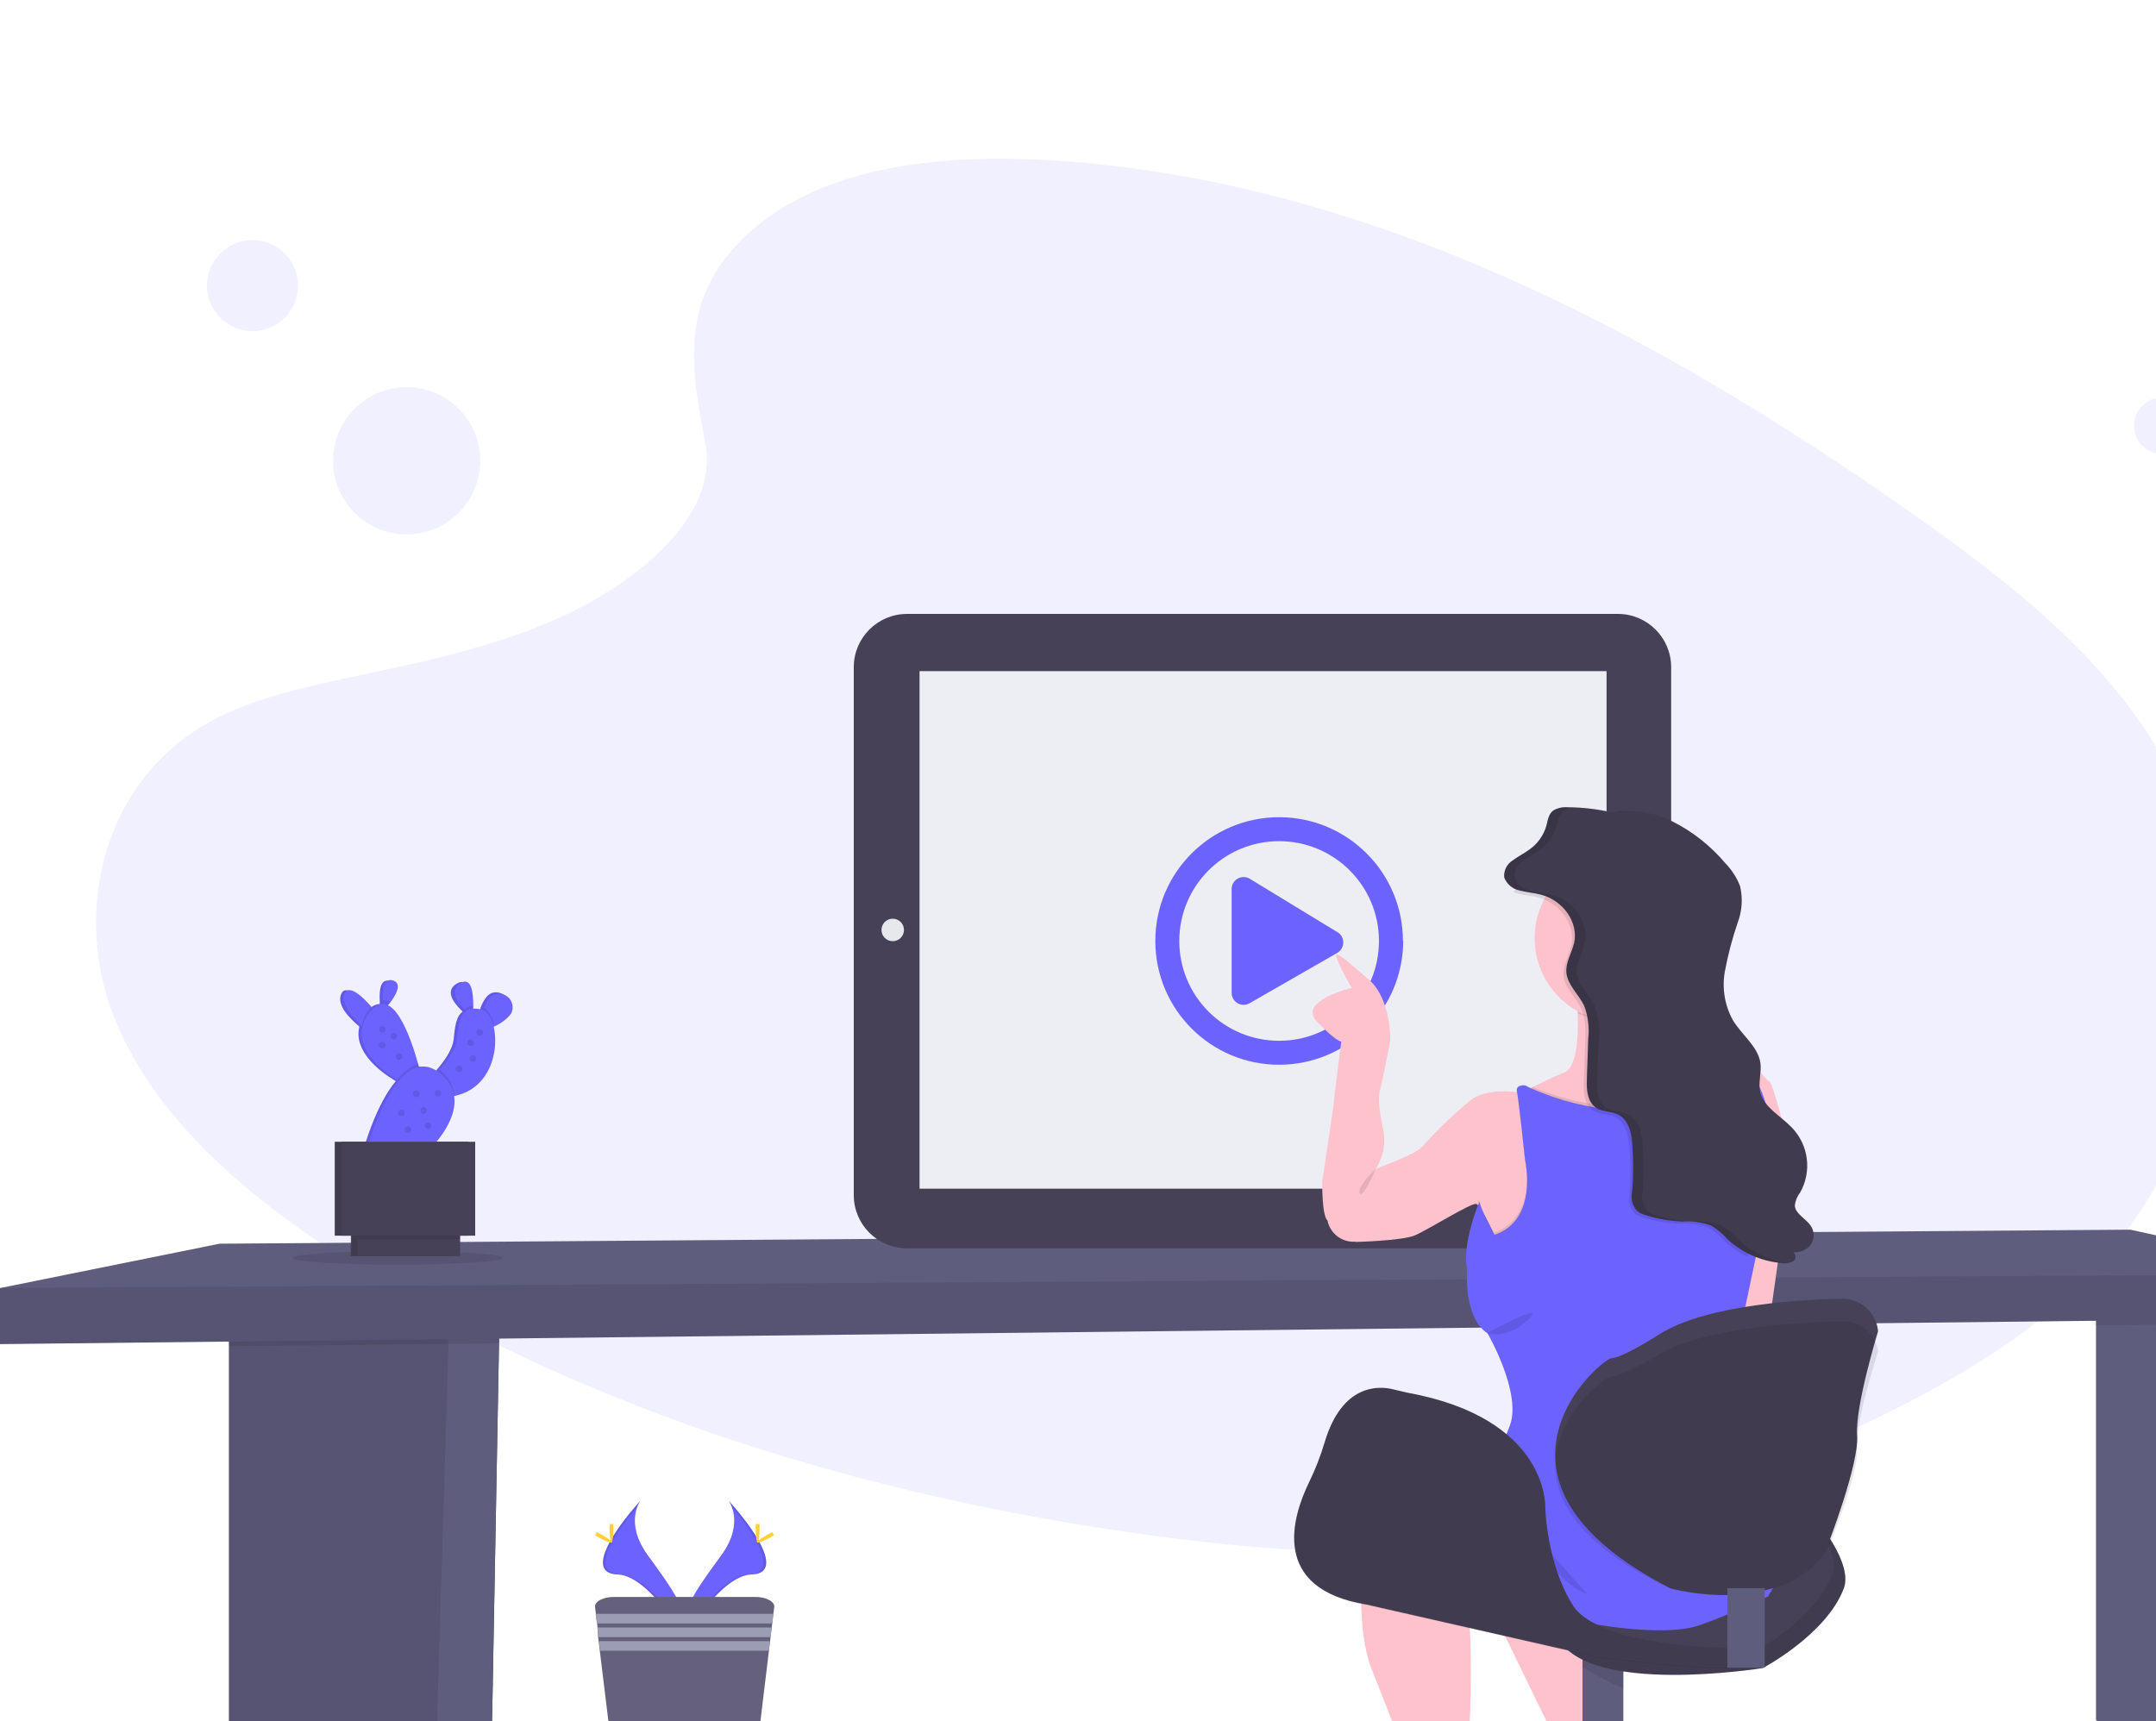
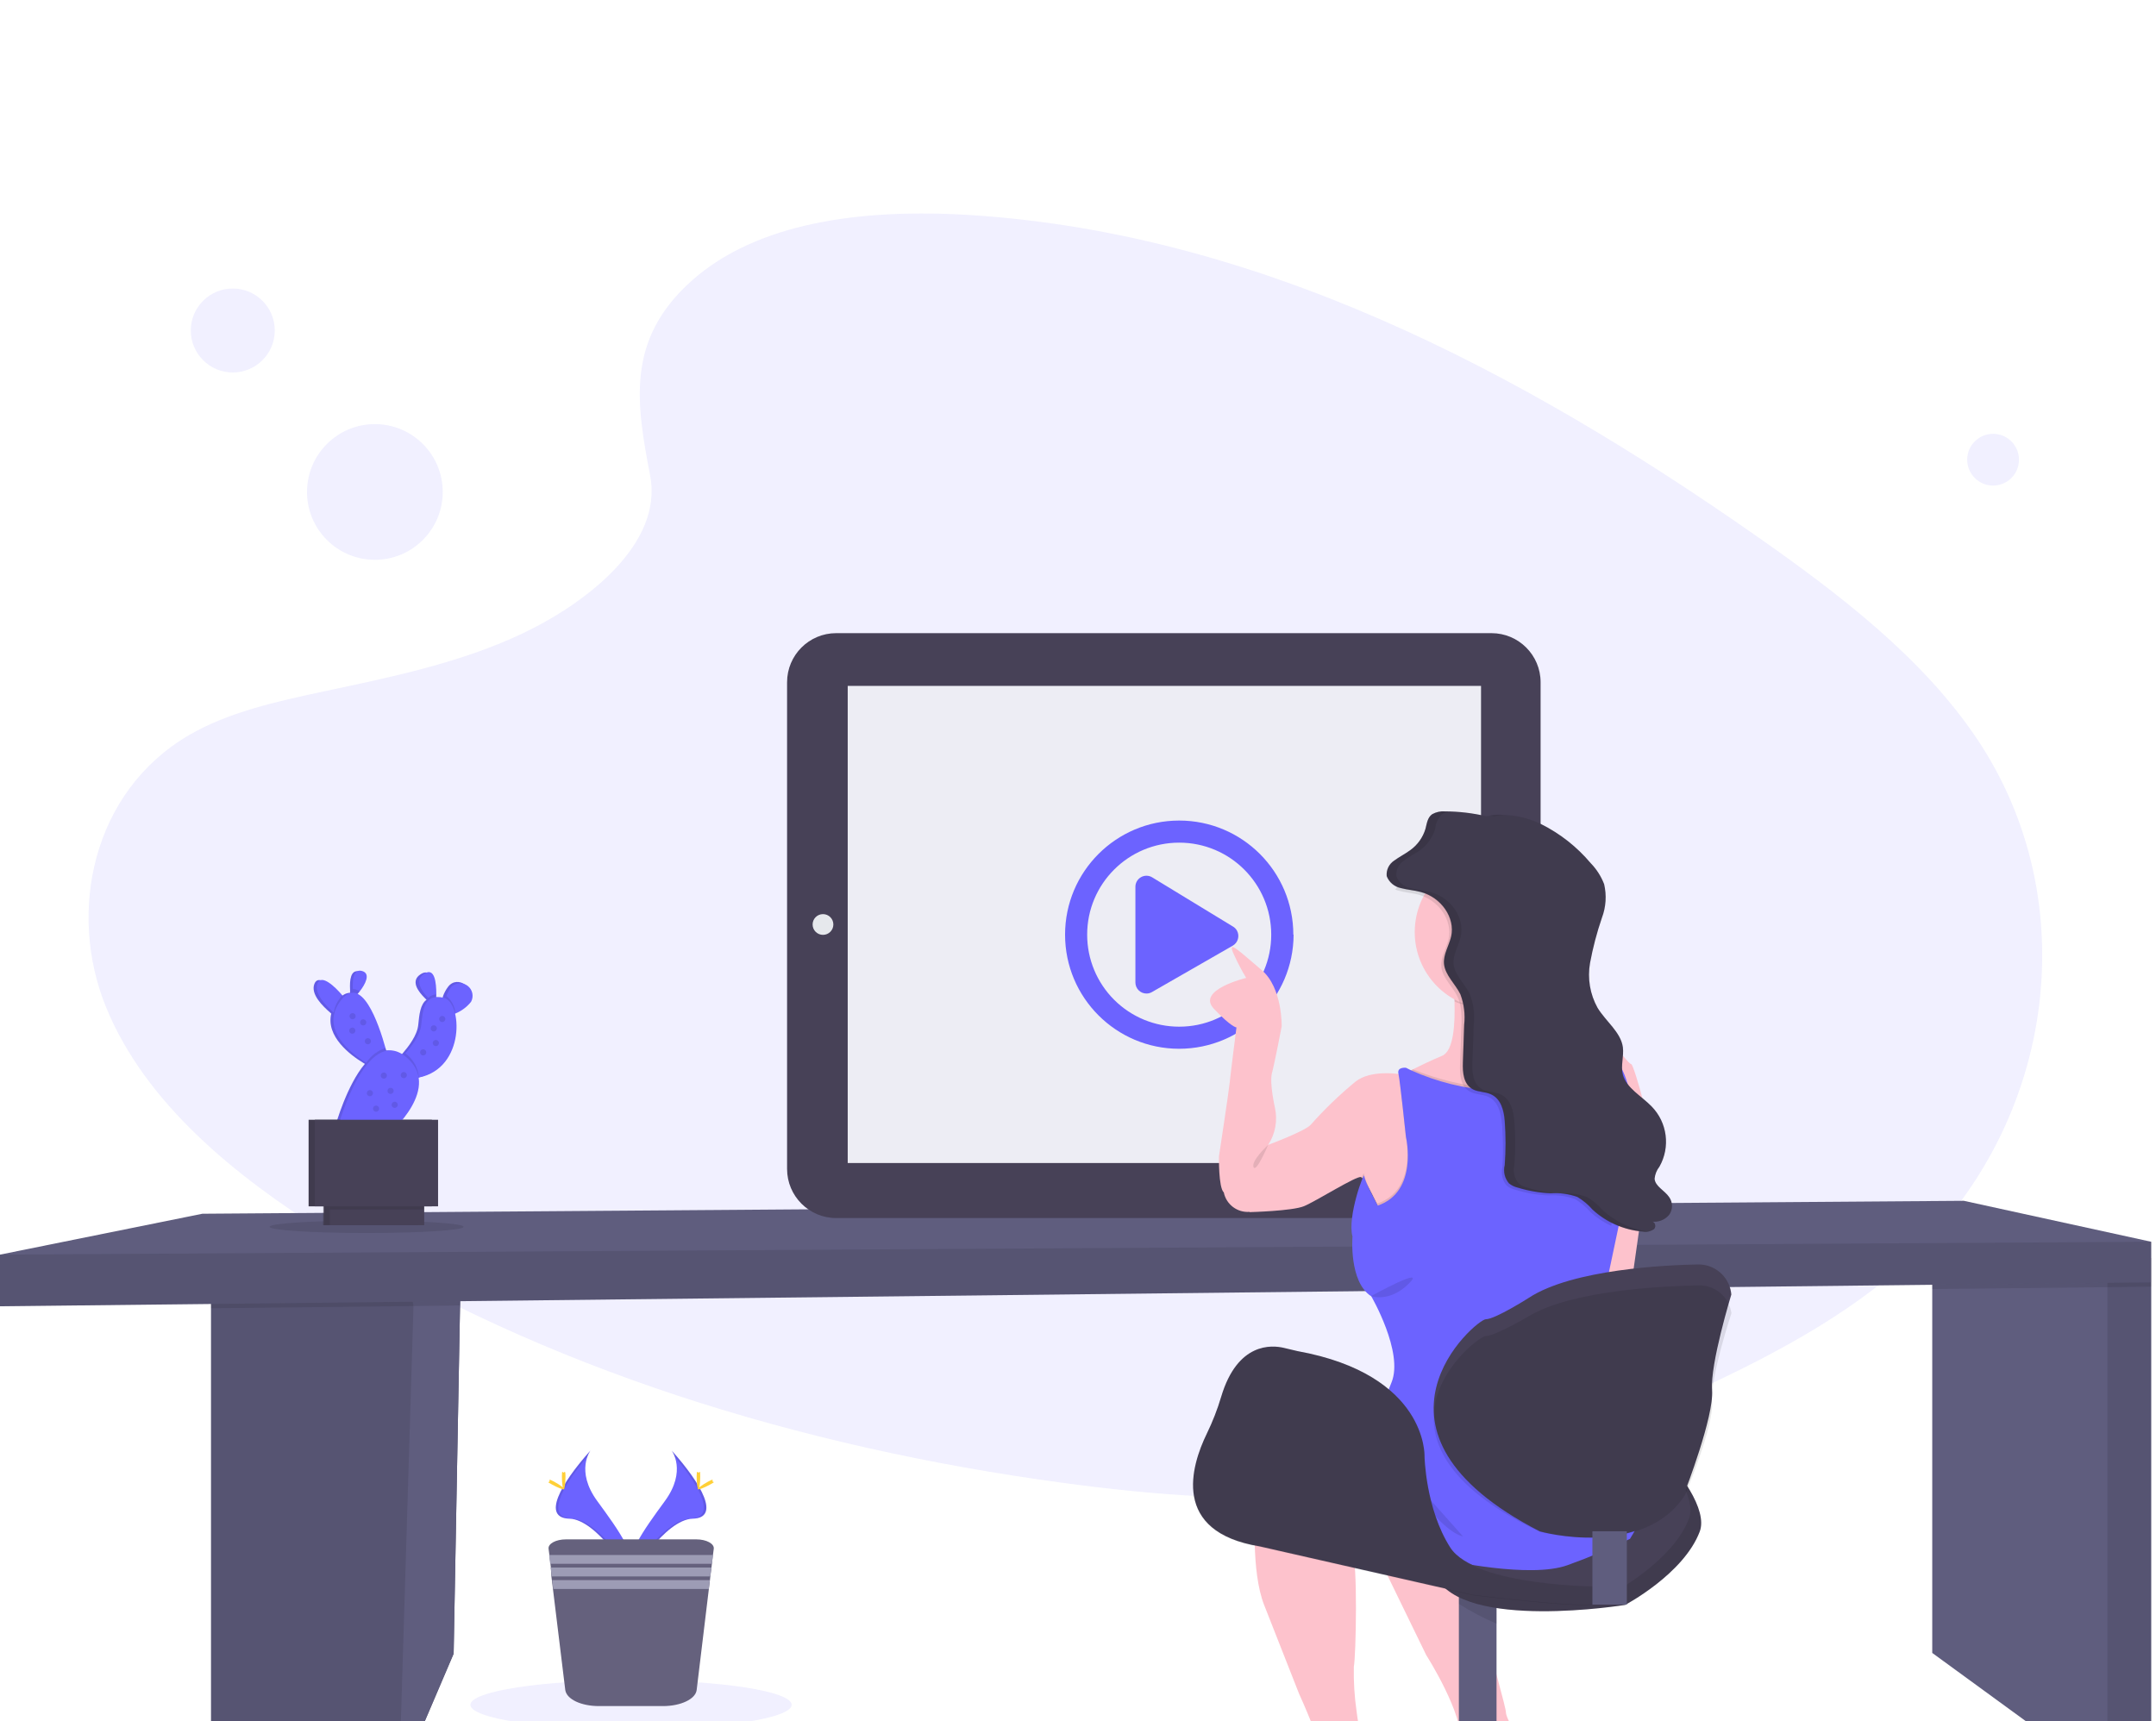
- <svg xmlns="http://www.w3.org/2000/svg" width="319.29" height="254.8" viewBox="0 0 295 192">
+ <svg xmlns="http://www.w3.org/2000/svg" width="319.29" height="254.8" viewBox="0 0 320 192">
  <g id="Layer_2" data-name="Layer 2">
    <g id="Create_Button" data-name="Create Button">
      <g style="clip-path:url(#clip-path)">
        <g id="undraw_press_play_bx2d">
          <path d="M51.91,2.5C61.74-6.27,77.19-8,91.25-7.36c44.15,2.2,84,23.52,118.49,47.63C222.22,49,234.51,58.4,242.61,70.42c16.49,24.47,11.6,58.37-11.33,78.53-7.8,6.86-17.26,12.12-27,16.78-17.25,8.29-35.89,14.94-55.49,16.83-14,1.35-28.12.26-42-1.63C68,175.67,29.88,164-2,144.11c-14-8.73-27.21-19.59-33-33.72s-2.07-32,12.24-40.4c5.92-3.46,13-5,19.91-6.49,10.19-2.16,20.55-4.29,29.74-8.68,9.5-4.53,20.75-13.3,18.86-23.33C43.69,20.72,42.09,11.25,51.91,2.5Z" transform="translate(50.76 7.49)" style="fill:#6c63ff;opacity:0.1;isolation:isolate" />
          <circle cx="55.64" cy="41.35" r="10.07" style="fill:#6c63ff;opacity:0.1;isolation:isolate" />
          <circle cx="34.55" cy="17.38" r="6.23" style="fill:#6c63ff;opacity:0.1;isolation:isolate" />
          <circle cx="295.82" cy="36.56" r="3.84" style="fill:#6c63ff;opacity:0.1;isolation:isolate" />
          <ellipse cx="220.5" cy="252.12" rx="26.92" ry="2.68" style="fill:#6c63ff;opacity:0.1;isolation:isolate" />
          <polygon points="68.4 155.75 68.28 162.12 67.33 213.81 59.23 232.77 31.32 233.09 31.32 158.68 60.45 156.38 68.4 155.75" style="fill:#5f5d7e" />
          <polygon points="68.4 155.75 68.28 162.12 67.33 213.81 59.23 232.77 31.32 233.09 31.32 158.68 60.45 156.38 68.4 155.75" style="opacity:0.1;isolation:isolate" />
          <polygon points="68.4 155.75 68.28 162.12 67.33 213.81 59.23 232.77 61.37 162.24 61.36 162.2 60.45 156.38 68.4 155.75" style="fill:#5f5d7e" />
          <polygon points="60.45 156.38 68.4 155.75 68.28 162.12 61.36 162.2 31.32 162.53 31.32 158.68 60.45 156.38" style="opacity:0.1;isolation:isolate" />
          <polygon points="319.29 158.68 319.29 232.66 312.79 232.66 286.79 213.7 286.79 156.59 310.02 154.41 311.45 155.07 312.79 155.69 319.29 158.68" style="fill:#5f5d7e" />
          <rect x="312.79" y="155.07" width="6.5" height="77.59" style="opacity:0.1;isolation:isolate" />
          <polygon points="319.29 155.07 319.29 159.32 312.79 159.4 286.79 159.68 286.79 156.59 310.02 154.41 311.45 155.07 312.79 155.69 312.79 155.07 319.29 155.07" style="opacity:0.1;isolation:isolate" />
          <polygon points="319.29 152.66 319.29 158.68 0 162.24 0 154.57 30.04 148.5 291.48 146.58 319.29 152.66" style="fill:#5f5d7e" />
          <polygon points="319.29 152.66 319.29 158.68 0 162.24 0 154.57 319.29 152.66" style="opacity:0.1;isolation:isolate" />
          <rect x="116.82" y="62.31" width="111.84" height="86.83" rx="7.29" style="fill:#474157" />
          <rect x="125.82" y="70.14" width="94" height="70.83" style="fill:#ededf4" />
          <circle cx="122.15" cy="105.56" r="1.54" style="fill:#e6e8ec" />
          <circle cx="223.98" cy="105.73" r="2.54" style="fill:#e6e8ec" />
          <path d="M132.2,98.35l-12-7.31a1.64,1.64,0,0,0-2.44,1.43v14.21a1.64,1.64,0,0,0,1.65,1.64,1.58,1.58,0,0,0,.79-.21l12-6.89a1.66,1.66,0,0,0,.63-2.25A1.63,1.63,0,0,0,132.2,98.35Zm9,1.23a16.94,16.94,0,1,0-16.94,16.94h0A17,17,0,0,0,141.24,99.58Zm-30.6,0a13.66,13.66,0,1,1,13.66,13.66h0a13.65,13.65,0,0,1-13.66-13.66Z" transform="translate(50.76 7.49)" style="fill:#6c63ff" />
          <path d="M206.17,155.23a3.67,3.67,0,0,0-.36-1.12c.24-.83.4-1.34.4-1.34a1.81,1.81,0,0,0,0-.32,4.9,4.9,0,0,0-5-4.11c-1.92,0-5.55.16-9.59.61.23-1.61.51-3.54.8-5.53l.52.06a2.48,2.48,0,0,1,.38,0h.17a1.75,1.75,0,0,0,1.17-.36.69.69,0,0,0,0-1,.66.66,0,0,0-.22-.15,2.87,2.87,0,0,0,2.5-1,2.25,2.25,0,0,0,0-2.6c-.68-1-2.11-1.6-2.18-2.73a3.39,3.39,0,0,1,.72-1.78,7.44,7.44,0,0,0-1.17-8.93,16.83,16.83,0,0,0-1.42-1.26,23.47,23.47,0,0,0-1.66-5c-.28-.09-.76-.7-1.22-1.22a6.47,6.47,0,0,0,0-1.32c-.34-2.24-2.56-3.83-3.78-5.81a10.05,10.05,0,0,1-1.13-6.66A46.34,46.34,0,0,1,186.83,97a8.53,8.53,0,0,0,.34-5,9.09,9.09,0,0,0-2.06-3.1,23.5,23.5,0,0,0-7.33-5.76,14.65,14.65,0,0,0-6.48-1.38h0l-.35,0h-.25l-.25,0-.26,0h0c-.27,0-.54.08-.81.14a27.58,27.58,0,0,0-5.93-.67h-.26a3,3,0,0,0-1.69.4c-.71.5-.8,1.38-1,2.16a5.92,5.92,0,0,1-2.3,3.19c-.76.55-1.66,1-2.39,1.54a2.44,2.44,0,0,0-1.1,2.29,2.49,2.49,0,0,0,1.6,1.56l-.28.35.46.16c1,.28,2,.32,3,.58a7.3,7.3,0,0,1,.79.26,11.2,11.2,0,0,0-1.32,5.28,11.38,11.38,0,0,0,5.95,10v.32c.1,3.33-.15,7.39-1.86,8.08s-3.34,1.46-4.34,2l-.32.17c-.27-.13-.53-.25-.79-.39,0,0-1.36-.16-1.12.88,0,0-4.11-.64-6.36,1.11a57.65,57.65,0,0,0-6.68,6.38c-.73.95-6.34,3-6.34,3a7.19,7.19,0,0,0,1-5.49s-.85-3.65-.44-5.12,1.44-6.9,1.44-6.9.15-5.73-3-8.36-5.3-4.79-4.09-2.24a31.76,31.76,0,0,0,1.77,3.43s-7.49,1.77-4.83,4.55,3.38,2.77,3.38,2.77-.89,6.85-1.05,8.13-1.6,11-1.6,11-.08,4.62.73,5.34a3.62,3.62,0,0,0,3.86,2.87s6.35-.16,8.12-.87,7.88-4.54,8.53-4.3a.25.25,0,0,1,.12.08.47.47,0,0,1,.1.1c-.64,1.41-2.15,6.22-1.51,8.58,0,0-.56,6.69,2.82,8.84,0,0,4.9,8.29,3.05,12.74-.14.36-.27.7-.4,1-2.81-2.33-7.09-4.47-13.64-5.66-.67-.12-1.33-.27-2-.43-1.86-.45-7-.86-9.41,7.23a35.74,35.74,0,0,1-2.16,5.47,18.16,18.16,0,0,0-2,7.48c-.05,3.87,1.95,7.7,9.2,9.1a27.14,27.14,0,0,0,1.39,8.77c2,5,5.23,13.14,5.23,13.14s3.86,8.29,4.1,11.63a52.78,52.78,0,0,1,.23,7c0,.12,0,.24,0,.35a9,9,0,0,1-1.08,1c-.57.32-2.42,2.32-2.42,2.79a10.26,10.26,0,0,0,.12,1.36,3.38,3.38,0,0,0-1.35,2.43c0,4.32,12.26,7.83,27.39,7.83S196,242.77,196,238.46c0-3.94-10.23-7.2-23.52-7.74a24.83,24.83,0,0,0,6.25-3.19,1.49,1.49,0,0,0,.48-.66l-2.57-6-.5.13-.18-.26c-1.14-1.75-3.34-5.22-3.34-6.16,0-.35-.58-2.58-1.43-5.63v-9.79c8.39,1.27,19.21-.46,19.21-.46l0,0h.21v-.11c1.45-.81,8.73-5.07,10.89-10.72.63-1.65-.16-4-1.74-6.54,1.1-2.74,3.83-9.83,3.56-12.66,0-.15,0-.32,0-.49a6.33,6.33,0,0,0,0-.87c.32-4.15,2.88-11.74,2.88-11.74Zm-54.33-18.46c.58,1,1.2,2.33,1.45,2.86h0s-.85-1.56-1.44-2.86Zm.61,89.52-.07,0V226a18.93,18.93,0,0,1,.07-2.5,3.07,3.07,0,0,0-.28-1.3,31.08,31.08,0,0,1-2-7.71,39.4,39.4,0,0,1-.42-6.6,116.46,116.46,0,0,0,.15-14.59l4.94,1.11,5.76,11.73s3.7,5.72,4.85,10.24v4.53a11.25,11.25,0,0,1-1.73,3.75c-.77,1.05-1.51,2.1-2.2,3.2-.21.34-.45.68-.68,1-.08,0-3.86.22-4.5.93a4.24,4.24,0,0,0-1.2,1.82l-.17,0a38.26,38.26,0,0,0-2.55-5.36Z" transform="translate(50.76 7.49)" style="fill:url(#linear-gradient)" />
          <path d="M176.78,222.19l-1.27,4.15-5.44,4.72-8,2.29s-3.75-2-2.48-2.45a3.13,3.13,0,0,0,1.21-1.05c-.45,1.63,3.11-.47,3.11-.47s9.19-6.55,10.15-7.27a7.13,7.13,0,0,1,2-.94C176.51,221.79,176.78,222.19,176.78,222.19Z" transform="translate(50.76 7.49)" style="opacity:0.1;isolation:isolate" />
          <path d="M176.78,222.19l-1.27,4.15-5.44,4.72-8,2.29s-3.75-2-2.48-2.45a3.13,3.13,0,0,0,1.21-1.05,16.27,16.27,0,0,0,1.07-1.54c.68-1.1,1.42-2.16,2.18-3.2a11.47,11.47,0,0,0,2-5.31c.56-4.39-5.12-13.26-5.12-13.26l-10.3-21.17L165,187.12s7.75,26.61,7.75,27.89c0,1,2.18,4.43,3.32,6.17Z" transform="translate(50.76 7.49)" style="fill:#fdc2cc" />
          <ellipse cx="219.56" cy="246.43" rx="27.21" ry="7.85" style="fill:#5f5d7e" />
          <path d="M179.34,227.3a1.51,1.51,0,0,1-.48.66c-2,1.82-9.36,4.51-13.92,6a31.12,31.12,0,0,1-3.66,1,10.83,10.83,0,0,1-5-1.62c-1.6-1-.16-2.37.48-3.09s4.48-.94,4.48-.94c-1.84,3.06,2.71.38,2.71.38s9.19-6.55,10.15-7.27a8.83,8.83,0,0,1,2.72-1.12Z" transform="translate(50.76 7.49)" style="fill:#6c63ff" />
          <path d="M179.34,227.3a1.51,1.51,0,0,1-.48.66c-2,1.82-9.36,4.51-13.92,6a31.12,31.12,0,0,1-3.66,1,10.83,10.83,0,0,1-5-1.62c-1.6-1-.16-2.37.48-3.09s4.48-.94,4.48-.94c-1.84,3.06,2.71.38,2.71.38s9.19-6.55,10.15-7.27a8.83,8.83,0,0,1,2.72-1.12Z" transform="translate(50.76 7.49)" style="opacity:0.3;isolation:isolate" />
          <path d="M178.86,228c-2,1.81-9.36,4.51-13.92,6C169.07,230.44,176,228.61,178.86,228Z" transform="translate(50.76 7.49)" style="opacity:0.1;isolation:isolate" />
          <ellipse cx="219.56" cy="243.9" rx="5.44" ry="1.57" style="opacity:0.1;isolation:isolate" />
          <rect x="216.53" y="202.51" width="5.59" height="41.39" style="fill:#5f5d7e" />
          <path d="M171.37,197.08v4.79a39,39,0,0,1-5.59-2.94V195H167Z" transform="translate(50.76 7.49)" style="opacity:0.1;isolation:isolate" />
          <path d="M158.2,177s18.46-4.75,23.06-8.31,22.64,13.19,20.26,19.5-11.07,10.89-11.07,10.89-24,3.91-28.09-4.24S158.2,177,158.2,177Z" transform="translate(50.76 7.49)" style="fill:#474157" />
          <path d="M158.2,177s18.46-4.75,23.06-8.31,22.64,13.19,20.26,19.5-11.07,10.89-11.07,10.89-24,3.91-28.09-4.24S158.2,177,158.2,177Z" transform="translate(50.76 7.49)" style="opacity:0.1;isolation:isolate" />
          <path d="M156.6,175.09s18.46-4.76,23.06-8.31S202.3,180,199.92,186.27s-11.06,10.89-11.06,10.89-24,3.91-28.1-4.24S156.6,175.09,156.6,175.09Z" transform="translate(50.76 7.49)" style="fill:#474157" />
          <path d="M139.47,131.51l-2-.73a7.25,7.25,0,0,0,1-5.51s-.84-3.67-.44-5.15,1.44-6.92,1.44-6.92.15-5.75-3-8.39-5.27-4.79-4.07-2.24A33.74,33.74,0,0,0,134.2,106s-7.44,1.78-4.8,4.57,3.36,2.78,3.36,2.78-.88,6.87-1,8.15-1.6,11-1.6,11-.08,4.63.72,5.35a3.62,3.62,0,0,0,3.84,2.88C135.24,140.76,142,133.26,139.47,131.51Z" transform="translate(50.76 7.49)" style="fill:#fdc2cc" />
          <path d="M187.73,116.8v4.48l-4.63,1.51-7.9,5.81-2.09,1.54-9.35-3.75-5.91-6.24.78-.41.32-.17c1-.5,2.58-1.28,4.32-2s1.95-4.76,1.85-8.11v-.32c-.08-2.35-.32-4.27-.32-4.27s1-.19,2.39-.4c3.94-.58,11.28-1.37,10.63,1a5.51,5.51,0,0,0,0,2.49l.06.27a21.28,21.28,0,0,0,2.73,6l6.39,2.3.18.06Z" transform="translate(50.76 7.49)" style="fill:#fdc2cc" />
          <path d="M187.73,118.16V116.8a4.84,4.84,0,0,1,1.52,0c.56.16,1.62,1.84,2.1,2s3.41,11.11,3.09,12.07-3.34,22.6-3.34,22.6L185,160.18l-1.2-18.45,3.92-10.95Z" transform="translate(50.76 7.49)" style="fill:#fdc2cc" />
          <path d="M156.17,168.42s-5.57,1.2-4.86,3,3.82,1.83,3.82,1.83Z" transform="translate(50.76 7.49)" style="fill:#fdc2cc" />
          <path d="M163.92,132.93l-4.24,9.12-5,3.68-.88-5.68s-1.7-3.76-2.43-4.39a.38.38,0,0,0-.13-.09c-.63-.24-6.71,3.6-8.46,4.32s-8.07.88-8.07.88l2.79-10s5.59-2.08,6.31-3a58.3,58.3,0,0,1,6.64-6.39c2.23-1.76,6.31-1.12,6.31-1.12l.07,0,1,.45,3,7.43Z" transform="translate(50.76 7.49)" style="fill:#fdc2cc" />
          <path d="M152.81,224a21,21,0,0,0-.06,2.51c0,.89.06,1.65.06,1.65L151,231.94s-6.32,2.08-5.28,1.2a3.45,3.45,0,0,0,.64-2.14,53.13,53.13,0,0,0-.23-7.05c-.24-3.35-4.07-11.66-4.07-11.66s-3.2-8.15-5.19-13.19S135.57,185,135.57,185s.32-6.87,1.75-9,7-2.8,7-2.8l2.62,8.71s2.16,8.15,3,9.35.56,15.5.24,17a40.45,40.45,0,0,0,.41,6.63,31.21,31.21,0,0,0,1.95,7.73A3,3,0,0,1,152.81,224Z" transform="translate(50.76 7.49)" style="fill:#fdc2cc" />
          <path d="M152.81,228.11,151,231.94s-6.32,2.08-5.28,1.2a3.45,3.45,0,0,0,.64-2.14c.23-.22.47-.47.72-.73a16.28,16.28,0,0,1,5.7-3.81h0C152.77,227.35,152.81,228.11,152.81,228.11Z" transform="translate(50.76 7.49)" style="opacity:0.1;isolation:isolate" />
          <path d="M155.7,233.82v0c-.32,1.52-5.6,3.6-5.6,3.6s-3.35.55-5.27,1a1.38,1.38,0,0,1-.45,0c-1.48-.12-1.55-3-1.55-3.4a9.07,9.07,0,0,1,2.4-2.8,17.82,17.82,0,0,0,1.78-1.7,16.37,16.37,0,0,1,5.82-3.89h0S156,232.24,155.7,233.82Z" transform="translate(50.76 7.49)" style="fill:#6c63ff" />
          <path d="M155.7,233.82v0c-.32,1.52-5.6,3.6-5.6,3.6s-3.35.55-5.27,1a1.38,1.38,0,0,1-.45,0c-1.48-.12-1.55-3-1.55-3.4a9.07,9.07,0,0,1,2.4-2.8,17.29,17.29,0,0,0,1.8-1.73,16.14,16.14,0,0,1,5.71-3.83l.09,0S156,232.24,155.7,233.82Z" transform="translate(50.76 7.49)" style="opacity:0.3;isolation:isolate" />
          <path d="M155.7,233.82v0c-.32,1.52-5.6,3.6-5.6,3.6s-3.35.55-5.27,1a1.38,1.38,0,0,1-.45,0c1.74-1.2,6-4.06,6.52-4.12S154.27,233.55,155.7,233.82Z" transform="translate(50.76 7.49)" style="opacity:0.1;isolation:isolate" />
          <path d="M177.9,108.3c-2,1.63-3.79,1.39-6.55,1.39-2,0-4.59.7-6.22-.2-.07-2.49-.32-4.59-.32-4.59s13.9-2.64,13,.64A5.73,5.73,0,0,0,177.9,108.3Z" transform="translate(50.76 7.49)" style="opacity:0.1;isolation:isolate" />
          <path d="M182.06,99.16a11.42,11.42,0,0,1-11.43,11.42h0a8.33,8.33,0,0,1-.87,0h0a11.42,11.42,0,1,1,12.3-11.39Z" transform="translate(50.76 7.49)" style="fill:#fdc2cc" />
          <path d="M160.88,128.15l3,4.79-4.24,9.13-5,3.67-.88-5.69s-1.7-3.76-2.43-4.39c.21-.52.35-.75.35-.57,0,.8,2,4.4,2,4.4,6.07-2.08,4.19-10.15,4.19-10.15s-.76-7.19-1-9.08l1,.45Z" transform="translate(50.76 7.49)" style="opacity:0.1;isolation:isolate" />
          <path d="M187.73,116.8v4.48l-4.63,1.51-7.9,5.81-2.09,1.54-9.35-3.75-5.91-6.24.78-.41.32-.17a39.13,39.13,0,0,0,16.15,2.9c12-1.92,12.39-4.83,12.09-5.86Z" transform="translate(50.76 7.49)" style="opacity:0.1;isolation:isolate" />
          <path d="M191.17,189.27a89.59,89.59,0,0,1-9.27,3.91c-5.52,2-17.66-.64-19.18-1s-13.18-5-17.66-6.79-5.59-.32-6.63-.48-1.76-2.15-1.92-2.71,2.88-5.44,4.56-7.91,6.71-2,7.43-2.16,5.75,0,5.75,0-.32-1.6,1.52-6.07-3-12.79-3-12.79c-3.35-2.16-2.79-8.87-2.79-8.87-.8-3,1.75-9.74,1.75-9s2,4.4,2,4.4c6.07-2.08,4.19-10.15,4.19-10.15s-.88-8.39-1.12-9.43,1.12-.88,1.12-.88q.39.21.78.39a35.41,35.41,0,0,0,12.08,3,35.87,35.87,0,0,0,4.4.1c14.59-2.36,12-6.11,11.91-6.25l.71.26c5.27,3.83,3.68,16.54,3.68,16.54l-2,9.48L188,149.88s5.2,31.48,5.68,33.08S191.17,189.27,191.17,189.27Z" transform="translate(50.76 7.49)" style="fill:#6c63ff" />
          <path d="M152.25,174.89c-.32.24-3.91,7.67-1.27,9.74S152.25,174.89,152.25,174.89Z" transform="translate(50.76 7.49)" style="opacity:0.1;isolation:isolate" />
          <path d="M154.81,175.93c.08.24,7.51,12.07,11.59,13Z" transform="translate(50.76 7.49)" style="opacity:0.1;isolation:isolate" />
          <path d="M172.71,82.35l-1.19.26a6.14,6.14,0,0,1,1-.3Z" transform="translate(50.76 7.49)" style="opacity:0.1;isolation:isolate" />
          <path d="M190.62,133.34l-2.24,9.47a11.6,11.6,0,0,1-3.11-2.08,9.45,9.45,0,0,0-2.27-1.9,9.92,9.92,0,0,0-3.94-.54,19.22,19.22,0,0,1-4.93-.84,3.5,3.5,0,0,1-1.27-.62,3.08,3.08,0,0,1-.64-2.7,40.82,40.82,0,0,0,0-5.53c0-.35,0-.69-.07-1-.13-1.54-.54-3.33-2.12-4-.81-.32-1.78-.29-2.56-.68a2.14,2.14,0,0,1-.32-.2c-1.15-.8-1.25-2.42-1.21-3.78.07-1.86.13-3.73.2-5.6a16.94,16.94,0,0,0-.07-2.76h0a6.05,6.05,0,0,0-.49-1.77c-.7-1.48-2.14-2.72-2.4-4.28l0-.23c-.13-1.4.75-2.7,1.06-4.08.62-2.77-1.47-5.8-4.53-6.6-1-.25-2-.3-2.94-.58a4.72,4.72,0,0,1-.45-.16,13.41,13.41,0,0,1,10.78-5.12c7.14,0,12.92,5.12,12.92,11.43a11,11,0,0,1-4.77,8.87,2.68,2.68,0,0,0,.07.27,20,20,0,0,0,3.08,6l7.23,2.3.81.26C192.43,120.64,190.62,133.34,190.62,133.34Z" transform="translate(50.76 7.49)" style="opacity:0.1;isolation:isolate" />
          <path d="M194.54,142.52a1.38,1.38,0,0,1-.2,0A.34.34,0,0,1,194.54,142.52Z" transform="translate(50.76 7.49)" style="opacity:0.1;isolation:isolate" />
          <path d="M169.83,82a27.2,27.2,0,0,0-6.1-.72,3.34,3.34,0,0,0-1.91.41c-.71.49-.8,1.39-1,2.16a6,6,0,0,1-2.29,3.2c-.75.55-1.64,1-2.37,1.54a2.47,2.47,0,0,0-1.1,2.29,2.85,2.85,0,0,0,2.1,1.78c1,.27,2,.32,2.94.58,3.07.8,5.15,3.84,4.53,6.6-.32,1.38-1.19,2.68-1.06,4.08.16,1.67,1.7,3,2.43,4.51a9.79,9.79,0,0,1,.56,4.53l-.19,5.6c-.05,1.48.07,3.26,1.53,4,.78.38,1.75.34,2.56.68,1.58.66,2,2.45,2.12,4a42.25,42.25,0,0,1,0,6.56,3,3,0,0,0,.64,2.7,3.21,3.21,0,0,0,1.27.62,19.23,19.23,0,0,0,4.93.85,9.89,9.89,0,0,1,3.94.54,9.22,9.22,0,0,1,2.27,1.9,12.53,12.53,0,0,0,7.41,3.24,2.23,2.23,0,0,0,1.68-.34c.41-.38.17-1.2-.42-1.15a2.87,2.87,0,0,0,2.69-1,2.27,2.27,0,0,0,0-2.61c-.67-1-2.09-1.6-2.17-2.74a3.43,3.43,0,0,1,.72-1.79,7.5,7.5,0,0,0-1.16-8.94c-1.5-1.55-3.75-2.73-4.27-4.72-.35-1.33.18-2.72,0-4.08-.31-2.23-2.53-3.83-3.75-5.83a10.1,10.1,0,0,1-1.12-6.67A47.2,47.2,0,0,1,187,97.08a8.6,8.6,0,0,0,.33-5,9.21,9.21,0,0,0-2-3.12A23.09,23.09,0,0,0,178,83.18a13.31,13.31,0,0,0-9.5-.88" transform="translate(50.76 7.49)" style="fill:#474157" />
          <path d="M169.83,82a27.2,27.2,0,0,0-6.1-.72,3.34,3.34,0,0,0-1.91.41c-.71.49-.8,1.39-1,2.16a6,6,0,0,1-2.29,3.2c-.75.55-1.64,1-2.37,1.54a2.47,2.47,0,0,0-1.1,2.29,2.85,2.85,0,0,0,2.1,1.78c1,.27,2,.32,2.94.58,3.07.8,5.15,3.84,4.53,6.6-.32,1.38-1.19,2.68-1.06,4.08.16,1.67,1.7,3,2.43,4.51a9.79,9.79,0,0,1,.56,4.53l-.19,5.6c-.05,1.48.07,3.26,1.53,4,.78.38,1.75.34,2.56.68,1.58.66,2,2.45,2.12,4a42.25,42.25,0,0,1,0,6.56,3,3,0,0,0,.64,2.7,3.21,3.21,0,0,0,1.27.62,19.23,19.23,0,0,0,4.93.85,9.89,9.89,0,0,1,3.94.54,9.22,9.22,0,0,1,2.27,1.9,12.53,12.53,0,0,0,7.41,3.24,2.23,2.23,0,0,0,1.68-.34c.41-.38.17-1.2-.42-1.15a2.87,2.87,0,0,0,2.69-1,2.27,2.27,0,0,0,0-2.61c-.67-1-2.09-1.6-2.17-2.74a3.43,3.43,0,0,1,.72-1.79,7.5,7.5,0,0,0-1.16-8.94c-1.5-1.55-3.75-2.73-4.27-4.72-.35-1.33.18-2.72,0-4.08-.31-2.23-2.53-3.83-3.75-5.83a10.1,10.1,0,0,1-1.12-6.67A47.2,47.2,0,0,1,187,97.08a8.6,8.6,0,0,0,.33-5,9.21,9.21,0,0,0-2-3.12A23.09,23.09,0,0,0,178,83.18a13.31,13.31,0,0,0-9.5-.88" transform="translate(50.76 7.49)" style="opacity:0.1;isolation:isolate" />
          <path d="M152.73,153.24s2.72,1,5.6-1.84S152.73,153.24,152.73,153.24Z" transform="translate(50.76 7.49)" style="opacity:0.1;isolation:isolate" />
          <g style="opacity:0.1">
            <path d="M171,82a10.93,10.93,0,0,1,1.6-.2,11.22,11.22,0,0,0-2.24.07Z" transform="translate(50.76 7.49)" />
            <path d="M187.06,140.42a9.41,9.41,0,0,0-2.27-1.9,9.92,9.92,0,0,0-3.94-.54,18.74,18.74,0,0,1-4.93-.85,3.25,3.25,0,0,1-1.28-.62,3.1,3.1,0,0,1-.64-2.7,39.91,39.91,0,0,0,0-6.56c-.13-1.54-.54-3.33-2.12-4-.81-.34-1.78-.3-2.56-.68-1.46-.72-1.6-2.5-1.54-4,.07-1.87.14-3.73.2-5.6a9.66,9.66,0,0,0-.57-4.53c-.72-1.55-2.27-2.83-2.42-4.51-.13-1.4.75-2.7,1.06-4.08.62-2.77-1.46-5.8-4.53-6.6-1-.25-2-.3-2.94-.58a2.78,2.78,0,0,1-2.08-1.76,2.43,2.43,0,0,1,1.09-2.3c.72-.58,1.62-1,2.38-1.54a6,6,0,0,0,2.28-3.19,3.55,3.55,0,0,1,1-2.17,2.6,2.6,0,0,1,1.31-.38l-.85,0a3.43,3.43,0,0,0-1.92.4c-.71.5-.8,1.39-1,2.17a6,6,0,0,1-2.28,3.19c-.76.55-1.65,1-2.38,1.54a2.47,2.47,0,0,0-1.09,2.3,2.82,2.82,0,0,0,2.08,1.76c.95.28,2,.32,2.94.58,3.07.8,5.15,3.84,4.53,6.6-.32,1.38-1.19,2.68-1.06,4.08.16,1.68,1.7,3,2.43,4.51a9.66,9.66,0,0,1,.56,4.53c-.06,1.87-.13,3.73-.19,5.6-.05,1.48.07,3.26,1.53,4,.78.38,1.75.34,2.56.68,1.58.66,2,2.45,2.12,4a42.25,42.25,0,0,1,0,6.56,3,3,0,0,0,.64,2.7,3.21,3.21,0,0,0,1.27.62,18.81,18.81,0,0,0,4.93.85,9.92,9.92,0,0,1,3.94.54,9.46,9.46,0,0,1,2.28,1.9,12.48,12.48,0,0,0,7.4,3.24,3.2,3.2,0,0,0,1.07,0A12.46,12.46,0,0,1,187.06,140.42Z" transform="translate(50.76 7.49)" />
          </g>
          <path d="M137.47,130.78s-2.56,2.35-2.18,3.3S137.47,130.78,137.47,130.78Z" transform="translate(50.76 7.49)" style="opacity:0.1;isolation:isolate" />
          <path d="M139.84,160.93c-1.84-.45-6.93-.86-9.35,7.25a35.88,35.88,0,0,1-2.14,5.49c-2.32,4.77-5.32,14.57,7.87,16.72l31.64,7.19s16.94,2.08,18,1.28a3.08,3.08,0,0,0,1-2.55s-18.69,0-22.37-5.76S160.67,177,160.67,177s.46-12.09-18.86-15.6C141.17,161.24,140.5,161.09,139.84,160.93Z" transform="translate(50.76 7.49)" style="fill:#474157" />
          <path d="M139.84,161c-1.84-.45-6.93-.87-9.35,7.25a35.88,35.88,0,0,1-2.14,5.49c-2.32,4.76-5.32,14.56,7.87,16.72l31.64,7.19s16.94,2.08,18,1.28a3.1,3.1,0,0,0,1-2.56s-18.69,0-22.37-5.75S160.67,177,160.67,177s.46-12.09-18.86-15.6C141.17,161.3,140.5,161.14,139.84,161Z" transform="translate(50.76 7.49)" style="opacity:0.1;isolation:isolate" />
          <path d="M206.17,152.67a4.88,4.88,0,0,0-4.94-4.13c-4.55.08-18.56.69-25.06,4.94,0,0-5,3.19-6.4,3.19s-20.93,16.62,8,31.49c0,0,15.51,4.41,21.58-5.95,0,0,4.31-11.12,4-15S206.21,153,206.21,153,206.2,152.87,206.17,152.67Z" transform="translate(50.76 7.49)" style="fill:#474157" />
          <path d="M206.17,155.47a4.79,4.79,0,0,0-4.94-3.82c-4.55.08-18.56.64-25.06,4.56,0,0-5,2.95-6.4,2.95s-20.93,15.35,8,29.07c0,0,15.51,4.07,21.58-5.49,0,0,4.31-10.27,4-13.82s2.88-13.15,2.88-13.15S206.2,155.66,206.17,155.47Z" transform="translate(50.76 7.49)" style="opacity:0.1;isolation:isolate" />
          <rect x="236.35" y="195.64" width="5.11" height="10.89" style="fill:#5f5d7e" />
          <ellipse cx="54.41" cy="150.44" rx="14.4" ry="0.92" style="opacity:0.1;isolation:isolate" />
          <path d="M15.74,107.33A5.16,5.16,0,0,0,15,108.7c0,.12-.09.25-.14.38l-.25-.08a3.65,3.65,0,0,0-1.14-.1c0-.15,0-.32,0-.47.05-1.68-.15-4-1.76-3S11.3,108,12.3,109l.25.25c-.91.63-1.08,2.15-1.23,3.72S9.84,116.23,9,117.21l-.25.27a3.22,3.22,0,0,0-2.57-.66c0-.14-.08-.28-.12-.44-.71-2.58-2.2-7.06-4.09-8l.25-.32c.8-1,1.71-2.61.37-3s-1.46,1.36-1.39,2.68c0,.16,0,.32,0,.47a1.94,1.94,0,0,0-1.4.68l-.21-.24c-1.08-1.28-3.07-3.32-3.68-1.78s1.19,3.29,2.43,4.36l.07.07c-.82,3.37,2.78,6.12,4.74,7.31l.25.15c-2.69,3.16-4.34,9.09-4.34,9.09l7.51,1.34s5-4.29,4.35-8.33H11c5-1,6.12-6.31,5.34-9.47l.09,0a5.78,5.78,0,0,0,2.31-1.75C20.09,107.61,17.16,105.43,15.74,107.33Z" transform="translate(50.76 7.49)" style="fill:#6c63ff" />
          <path d="M15.74,107.33A5.16,5.16,0,0,0,15,108.7c0,.12-.09.25-.14.38l-.25-.08a3.65,3.65,0,0,0-1.14-.1c0-.15,0-.32,0-.47.05-1.68-.15-4-1.76-3S11.3,108,12.3,109l.25.25c-.91.63-1.08,2.15-1.23,3.72S9.84,116.23,9,117.21l-.25.27a3.22,3.22,0,0,0-2.57-.66c0-.14-.08-.28-.12-.44-.71-2.58-2.2-7.06-4.09-8l.25-.32c.8-1,1.71-2.61.37-3s-1.46,1.36-1.39,2.68c0,.16,0,.32,0,.47a1.94,1.94,0,0,0-1.4.68l-.21-.24c-1.08-1.28-3.07-3.32-3.68-1.78s1.19,3.29,2.43,4.36l.07.07c-.82,3.37,2.78,6.12,4.74,7.31l.25.15c-2.69,3.16-4.34,9.09-4.34,9.09l7.51,1.34s5-4.29,4.35-8.33H11c5-1,6.12-6.31,5.34-9.47l.09,0a5.78,5.78,0,0,0,2.31-1.75C20.09,107.61,17.16,105.43,15.74,107.33Z" transform="translate(50.76 7.49)" style="opacity:0.1;isolation:isolate" />
          <path d="M.77,109.49l-.87,2.58s-.49-.35-1.1-.89c-1.24-1.08-3-2.94-2.43-4.37s2.6.49,3.68,1.78C.48,109.1.77,109.49.77,109.49Z" transform="translate(50.76 7.49)" style="fill:#6c63ff" />
          <path d="M2.63,108c-.27.35-.56.68-.86,1a12.13,12.13,0,0,1-.16-1.35c-.07-1.32.07-3.06,1.39-2.67S3.42,107,2.63,108Z" transform="translate(50.76 7.49)" style="fill:#6c63ff" />
          <path d="M14,108.43c0,.85-.11,1.52-.11,1.52a10.17,10.17,0,0,1-1.1-1c-1-1-2.09-2.63-.55-3.59S14,106.75,14,108.43Z" transform="translate(50.76 7.49)" style="fill:#6c63ff" />
          <path d="M19.16,109.54a5.7,5.7,0,0,1-2.32,1.74,5.46,5.46,0,0,1-.77.28l-1-1.45a12.18,12.18,0,0,1,.43-1.42,5.65,5.65,0,0,1,.73-1.37A1.86,1.86,0,0,1,19.16,109.54Z" transform="translate(50.76 7.49)" style="fill:#6c63ff" />
          <path d="M0,108.59c.44.51.73.9.73.9l-.87,2.58s-.49-.35-1.1-.89a4.85,4.85,0,0,1,1-2.26A2.85,2.85,0,0,1,0,108.59Z" transform="translate(50.76 7.49)" style="opacity:0.1;isolation:isolate" />
          <path d="M2.63,108c-.27.35-.56.68-.86,1a12.13,12.13,0,0,1-.16-1.35A1.79,1.79,0,0,1,2.63,108Z" transform="translate(50.76 7.49)" style="opacity:0.1;isolation:isolate" />
          <path d="M6.93,118.24l-2.18,1s-.48-.23-1.17-.66c-2.29-1.41-6.91-5-3.81-9.16s5.67,3.33,6.69,7C6.78,117.48,6.93,118.24,6.93,118.24Z" transform="translate(50.76 7.49)" style="fill:#6c63ff" />
          <path d="M12.76,109a1.77,1.77,0,0,1,1.2-.55c0,.85-.11,1.52-.11,1.52A11.11,11.11,0,0,1,12.76,109Z" transform="translate(50.76 7.49)" style="opacity:0.1;isolation:isolate" />
          <path d="M16.84,111.28a5.46,5.46,0,0,1-.77.28l-1-1.45a12.18,12.18,0,0,1,.43-1.42A3.68,3.68,0,0,1,16.84,111.28Z" transform="translate(50.76 7.49)" style="opacity:0.1;isolation:isolate" />
          <path d="M11.41,120.79l-.37.06C3.71,122,8.62,118,8.62,118s.32-.3.78-.8c.89-1,2.22-2.69,2.37-4.26.23-2.38.49-4.61,3.3-4S18.36,119.4,11.41,120.79Z" transform="translate(50.76 7.49)" style="fill:#6c63ff" />
          <rect x="48.04" y="146.52" width="14" height="3.68" style="fill:#474157" />
          <rect x="45.81" y="134.55" width="18.29" height="12.85" style="fill:#474157" />
          <rect x="47.9" y="146.52" width="14" height="3.68" style="opacity:0.1;isolation:isolate" />
          <rect x="45.76" y="134.56" width="18.29" height="12.85" style="opacity:0.1;isolation:isolate" />
          <rect x="48.96" y="146.52" width="14" height="3.68" style="fill:#474157" />
          <path d="M6.47,116.4c.32,1.1.48,1.85.48,1.85l-2.19,1a12.63,12.63,0,0,1-1.16-.66A5.48,5.48,0,0,1,6.47,116.4Z" transform="translate(50.76 7.49)" style="opacity:0.1;isolation:isolate" />
          <path d="M11.41,120.79l-.37.06C3.71,122,8.62,118,8.62,118s.32-.3.78-.8A4.81,4.81,0,0,1,11.41,120.79Z" transform="translate(50.76 7.49)" style="opacity:0.1;isolation:isolate" />
          <path d="M-.49,127.79s4.1-14.7,9.86-10.16S7,129.13,7,129.13Z" transform="translate(50.76 7.49)" style="fill:#6c63ff" />
          <circle cx="52.33" cy="119.17" r="0.46" style="opacity:0.1;isolation:isolate" />
          <circle cx="52.29" cy="121.32" r="0.46" style="opacity:0.1;isolation:isolate" />
          <circle cx="65.64" cy="119.59" r="0.46" style="opacity:0.1;isolation:isolate" />
          <circle cx="54.9" cy="130.6" r="0.46" style="opacity:0.1;isolation:isolate" />
          <circle cx="64.69" cy="123.16" r="0.46" style="opacity:0.1;isolation:isolate" />
          <circle cx="59.93" cy="127.92" r="0.46" style="opacity:0.1;isolation:isolate" />
          <circle cx="53.91" cy="120.09" r="0.46" style="opacity:0.1;isolation:isolate" />
          <circle cx="64.38" cy="120.98" r="0.46" style="opacity:0.1;isolation:isolate" />
          <circle cx="62.81" cy="124.54" r="0.46" style="opacity:0.1;isolation:isolate" />
          <circle cx="57.97" cy="130.26" r="0.46" style="opacity:0.1;isolation:isolate" />
          <circle cx="56.97" cy="127.99" r="0.46" style="opacity:0.1;isolation:isolate" />
          <circle cx="54.6" cy="122.89" r="0.46" style="opacity:0.1;isolation:isolate" />
          <rect x="48.96" y="146.52" width="14" height="1.35" style="opacity:0.1;isolation:isolate" />
          <rect x="46.73" y="134.55" width="18.29" height="12.85" style="fill:#474157" />
          <circle cx="58.58" cy="132.33" r="0.46" style="opacity:0.1;isolation:isolate" />
          <circle cx="55.82" cy="132.9" r="0.46" style="opacity:0.1;isolation:isolate" />
          <path d="M48.93,176.16s2.28,3-1,7.49-6.08,8.31-5,11.11c0,0,5-8.37,9.13-8.48S53.43,181.19,48.93,176.16Z" transform="translate(50.76 7.49)" style="fill:#6c63ff" />
          <path d="M48.93,176.16a3.73,3.73,0,0,1,.46.94c4,4.69,6.12,9.07,2.29,9.18-3.58.11-7.87,6.5-8.9,8.1l.12.37s5-8.36,9.13-8.48S53.43,181.19,48.93,176.16Z" transform="translate(50.76 7.49)" style="opacity:0.1;isolation:isolate" />
          <path d="M53.17,180c0,1.05-.12,1.9-.27,1.9s-.26-.85-.26-1.9.15-.56.29-.56S53.17,178.92,53.17,180Z" transform="translate(50.76 7.49)" style="fill:#ffd037" />
          <path d="M54.62,181.22c-.92.5-1.72.81-1.79.68s.62-.64,1.54-1.14.56-.14.64,0S55.54,180.72,54.62,181.22Z" transform="translate(50.76 7.49)" style="fill:#ffd037" />
          <path d="M36.88,176.16s-2.28,3,1,7.49,6.08,8.31,5,11.11c0,0-5-8.37-9.12-8.48S32.38,181.19,36.88,176.16Z" transform="translate(50.76 7.49)" style="fill:#6c63ff" />
          <path d="M36.88,176.16a3.76,3.76,0,0,0-.47.94c-4,4.69-6.12,9.07-2.28,9.18,3.58.11,7.87,6.5,8.9,8.1,0,.13-.08.25-.13.37s-5-8.36-9.12-8.47S32.38,181.19,36.88,176.16Z" transform="translate(50.76 7.49)" style="opacity:0.1;isolation:isolate" />
          <path d="M32.64,180c0,1.05.12,1.9.27,1.9s.26-.85.26-1.9-.15-.56-.29-.56S32.64,178.92,32.64,180Z" transform="translate(50.76 7.49)" style="fill:#ffd037" />
          <path d="M31.19,181.22c.92.5,1.72.81,1.79.68s-.62-.64-1.54-1.14-.56-.14-.64,0S30.27,180.72,31.19,181.22Z" transform="translate(50.76 7.49)" style="fill:#ffd037" />
          <ellipse cx="93.66" cy="221.4" rx="23.84" ry="3.66" style="fill:#6c63ff;opacity:0.1;isolation:isolate" />
          <path d="M55.18,190.74l-.12.93L54.9,193l-.06.54-.17,1.32-.06.55-.16,1.31-1.81,15c-.17,1.34-2.35,2.38-5,2.38h-9.5c-2.63,0-4.79-1-5-2.38l-1.83-15-.16-1.31-.07-.55L31,193.53l-.06-.54-.16-1.32-.12-.93c-.09-.75,1.09-1.39,2.58-1.39H52.6C54.09,189.35,55.27,190,55.18,190.74Z" transform="translate(50.76 7.49)" style="fill:#65617d" />
          <polygon points="105.82 199.16 105.66 200.47 81.66 200.47 81.5 199.16 105.82 199.16" style="fill:#9d9cb5" />
          <polygon points="105.59 201.02 105.43 202.34 81.89 202.34 81.73 201.02 105.59 201.02" style="fill:#9d9cb5" />
          <polygon points="105.36 202.89 105.2 204.2 82.12 204.2 81.96 202.89 105.36 202.89" style="fill:#9d9cb5" />
        </g>
      </g>
    </g>
  </g>
</svg>
